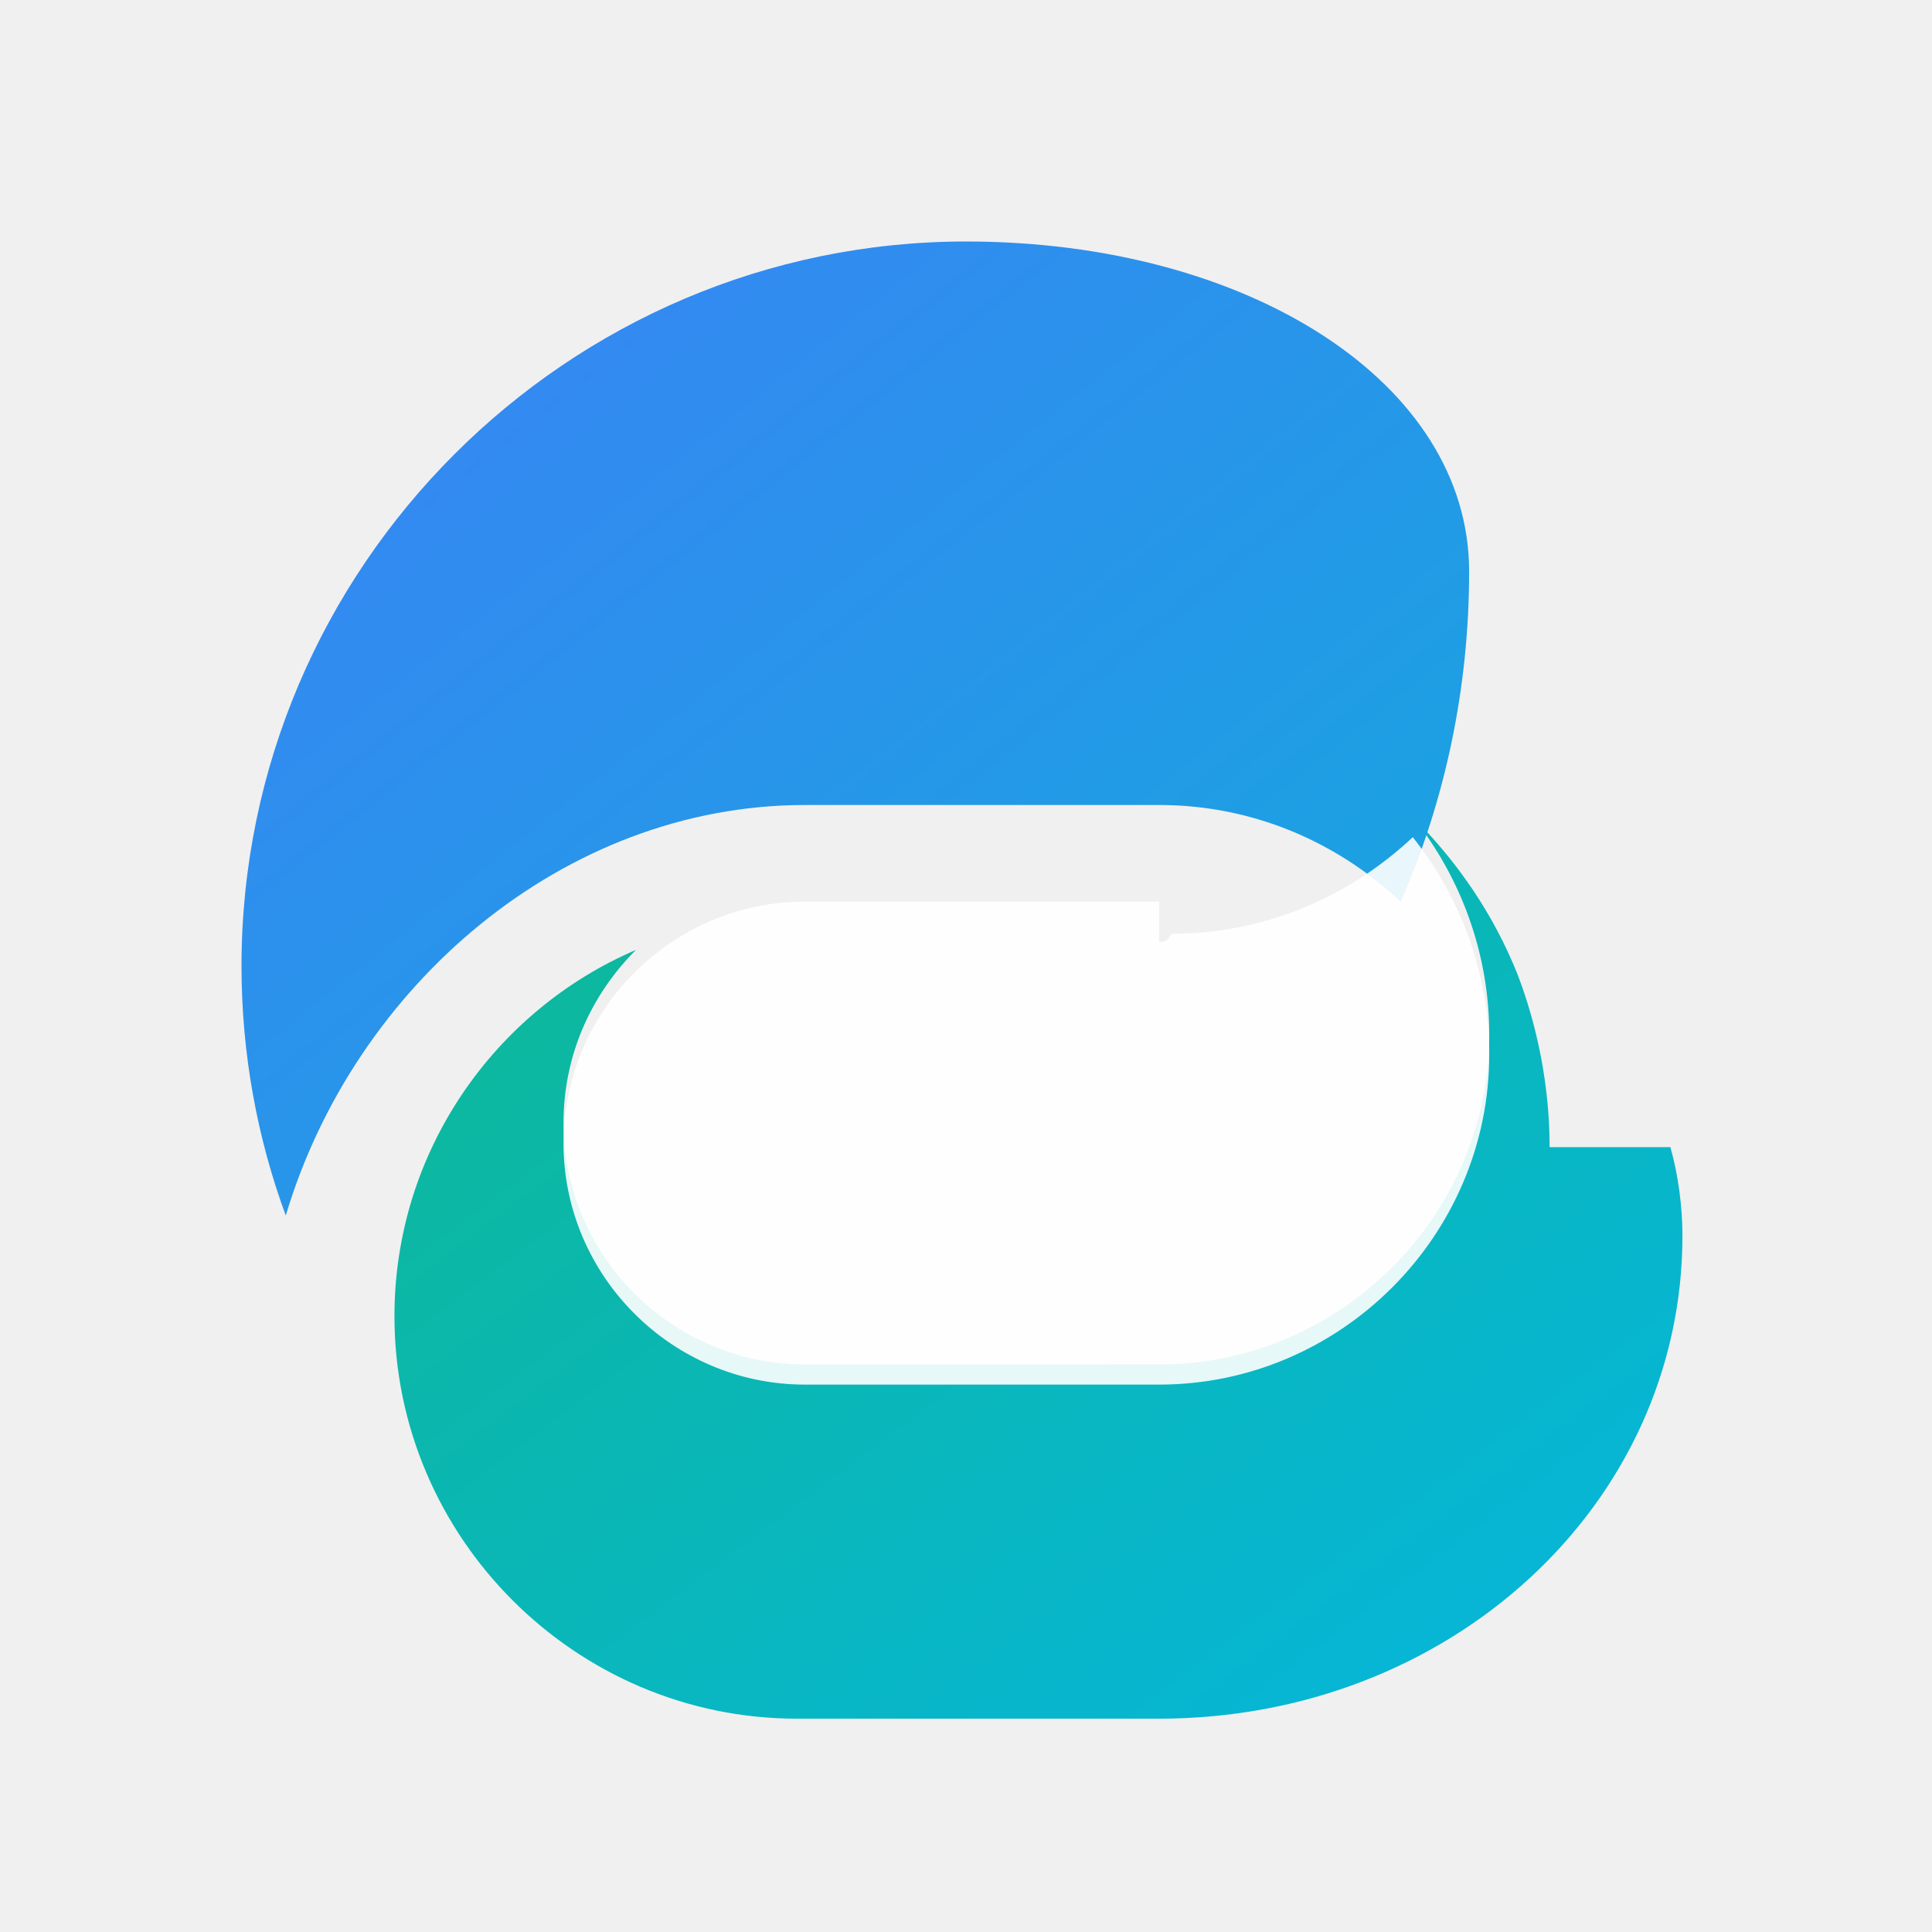
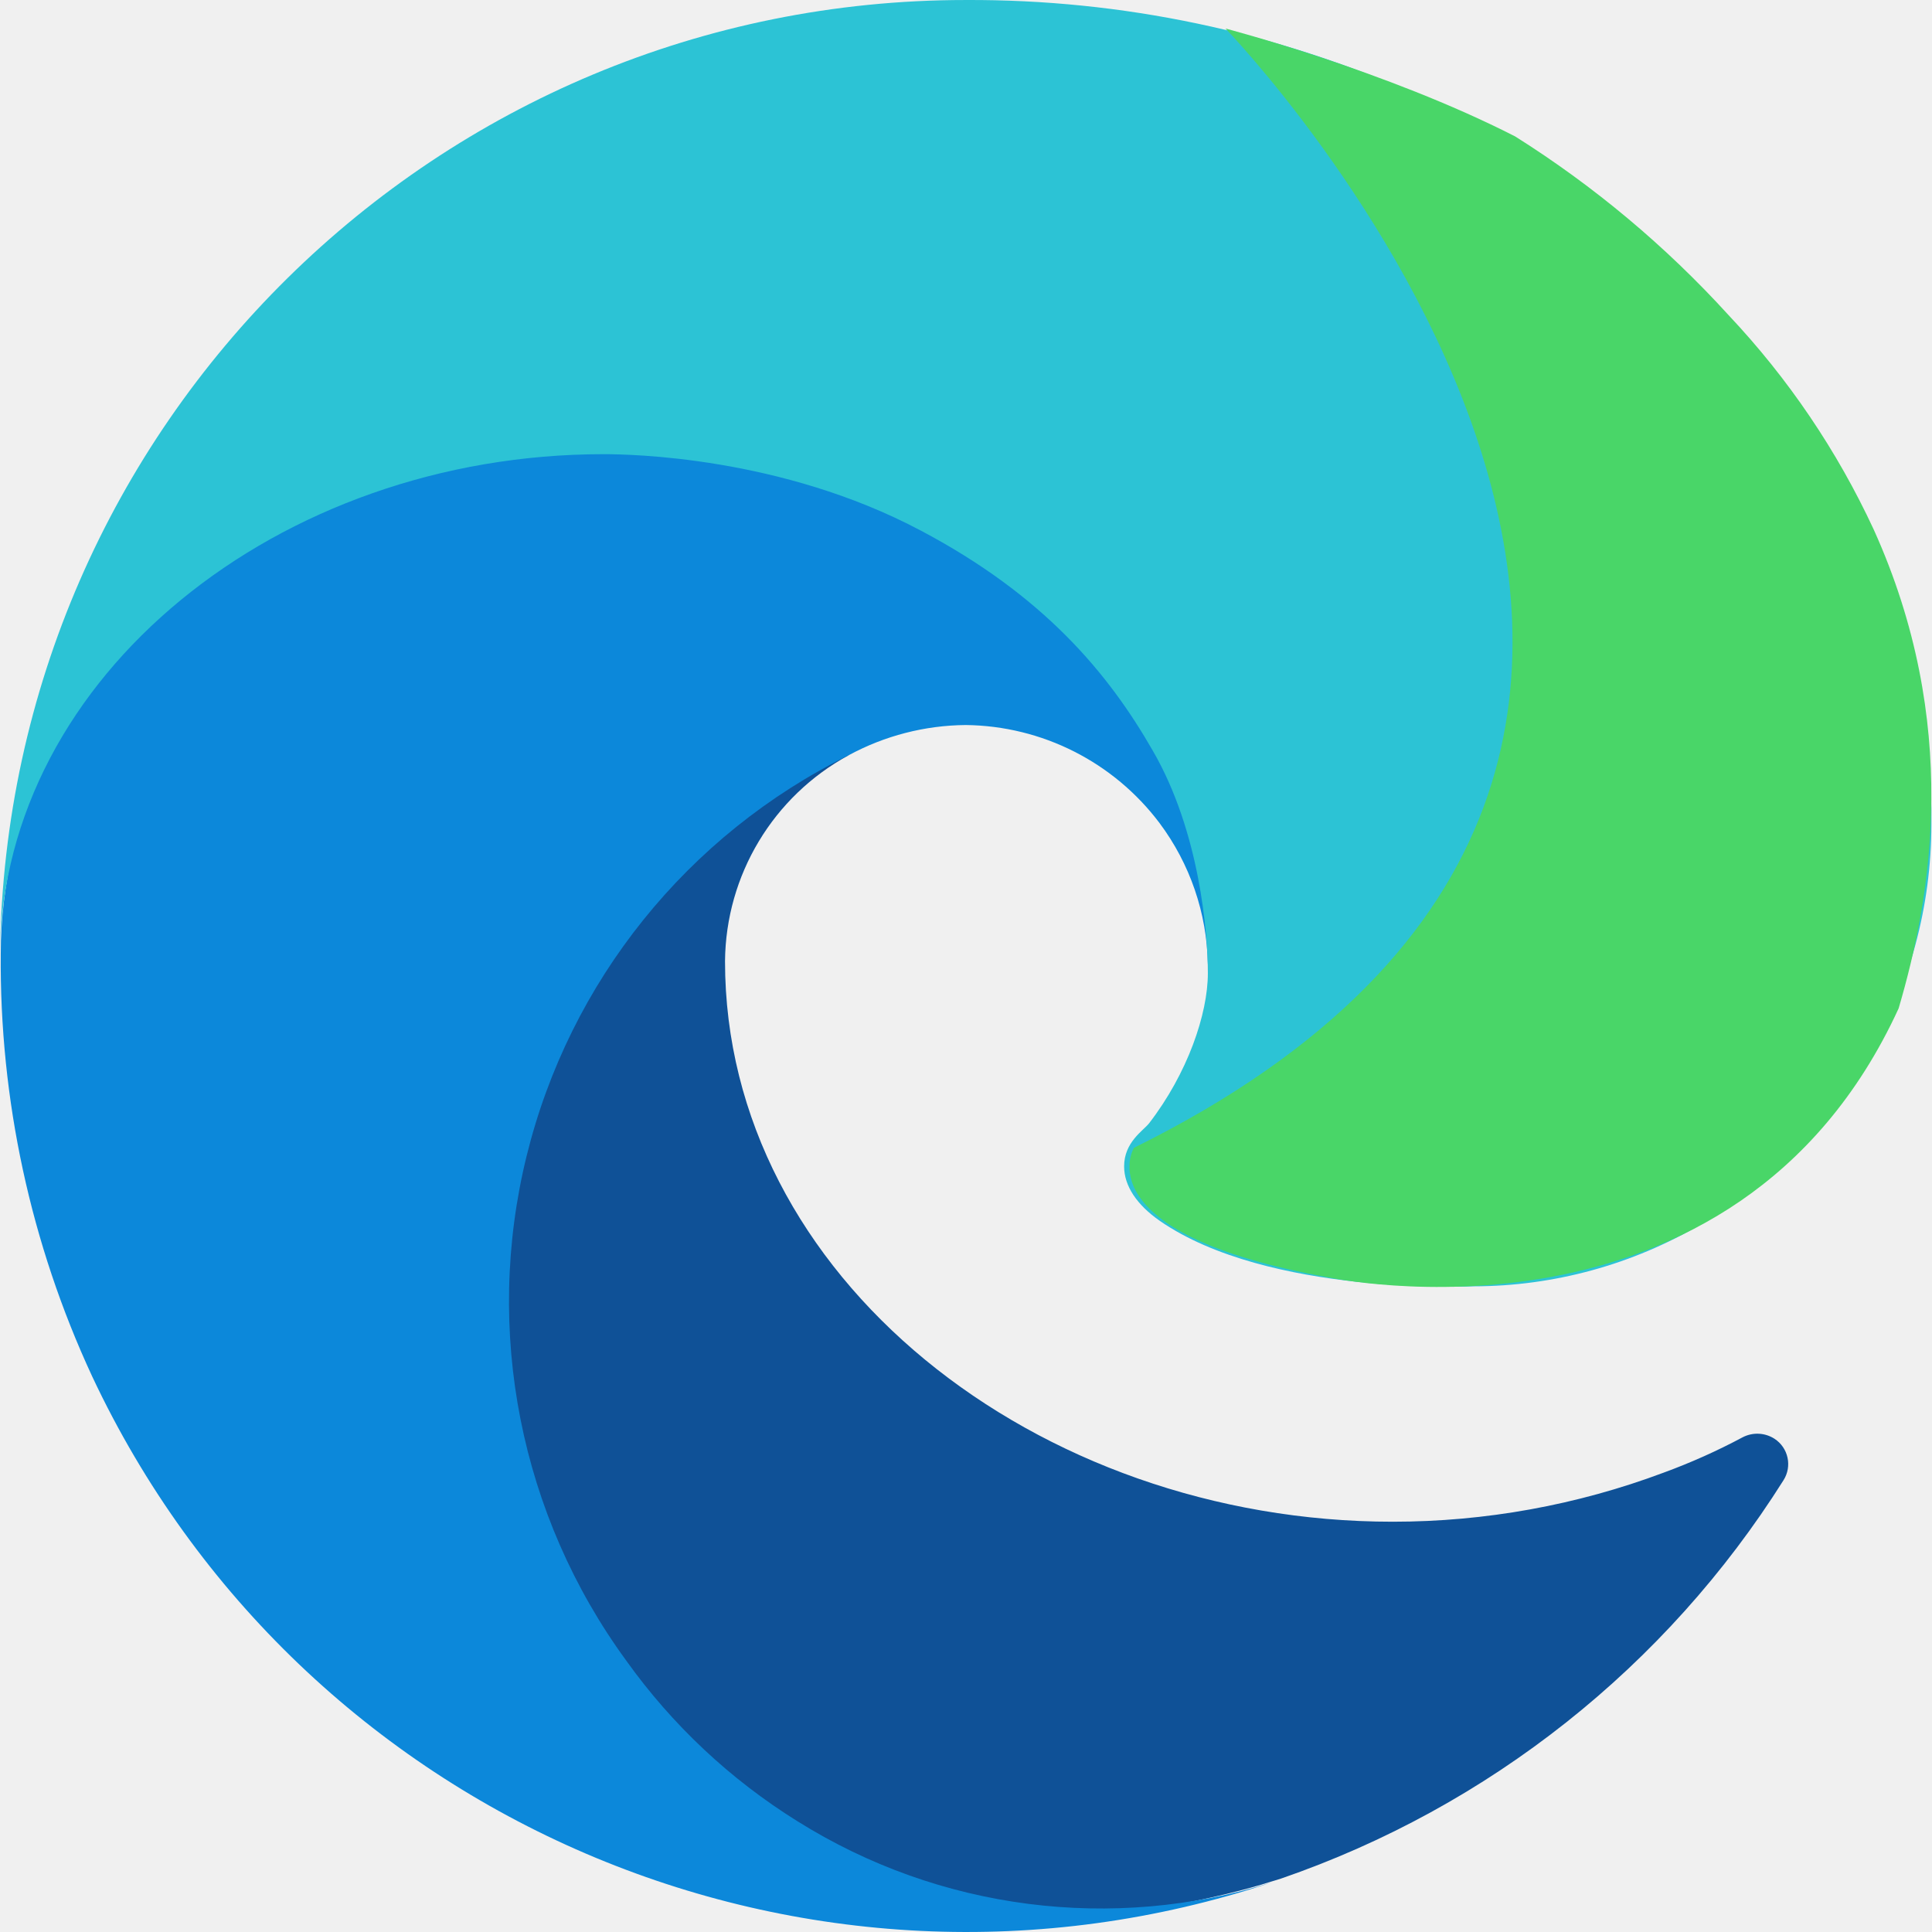
- <svg xmlns="http://www.w3.org/2000/svg" viewBox="0 0 48 48" fill="none">
-   <defs>
-     <linearGradient id="edgeGrad1" x1="8" y1="4" x2="40" y2="44" gradientUnits="userSpaceOnUse">
-       <stop stop-color="#3B82F6" />
-       <stop offset="1" stop-color="#06B6D4" />
-     </linearGradient>
-     <linearGradient id="edgeGrad2" x1="12" y1="8" x2="36" y2="40" gradientUnits="userSpaceOnUse">
-       <stop stop-color="#10B981" />
-       <stop offset="1" stop-color="#06B6D4" />
-     </linearGradient>
-   </defs>
-   <path d="M38.5 28.5c0-1.5-.3-3-.8-4.3-.6-1.5-1.5-2.8-2.6-3.9 1.2 1.5 1.9 3.4 1.9 5.4 0 4.5-3.7 8.2-8.2 8.2H20c-3.3 0-6-2.7-6-6 0-1.7.7-3.2 1.8-4.3-3.5 1.5-6 5-6 9.1 0 5.5 4.5 10 10 10h9c7.2 0 13-5.3 13-12 0-.7-.1-1.5-.3-2.2z" fill="url(#edgeGrad2)" />
-   <path d="M24 6C14.1 6 6 14.1 6 24c0 2.2.4 4.3 1.1 6.2C8.8 24.5 14 20 20 20h8.8c2.3 0 4.4.9 6 2.4 1.1-2.5 1.7-5.3 1.7-8.2C36.5 9.5 31 6 24 6z" fill="url(#edgeGrad1)" />
-   <path d="M28.8 22.4H20c-3.3 0-6 2.7-6 6s2.7 6 6 6h8.8c4.5 0 8.2-3.7 8.2-8.2 0-2-.7-3.9-1.9-5.4-1.6 1.5-3.7 2.4-6 2.4-.1.2-.2.2-.3.2z" fill="#fff" fill-opacity=".9" />
+ <svg xmlns="http://www.w3.org/2000/svg" t="1781530737898" class="icon" viewBox="0 0 1024 1024" version="1.1" p-id="1869" width="200" height="200">
+   <path d="M923.699 761.758a328.213 328.213 0 0 1-41.986 18.794 408.907 408.907 0 0 1-143.553 25.992c-189.138 0-353.885-129.958-353.885-297.103a125.479 125.479 0 0 1 65.579-109.164c-171.144 7.198-215.13 185.54-215.13 289.905 0 295.504 272.311 325.494 331.092 325.494 31.59 0 79.174-9.197 107.965-18.394l5.198-1.599a511.833 511.833 0 0 0 266.313-211.131 15.995 15.995 0 0 0-4.798-21.993 16.835 16.835 0 0 0-16.795-0.8z" fill="#0F5197" p-id="1870" />
+   <path d="M422.662 965.292A317.816 317.816 0 0 1 331.892 880.12a322.735 322.735 0 0 1 117.962-479.844 132.477 132.477 0 0 1 61.98-15.995 130.318 130.318 0 0 1 102.766 51.983 128.798 128.798 0 0 1 25.592 74.776c0-0.8 97.968-318.296-319.896-318.296-175.543 0-319.896 166.746-319.896 312.698a521.51 521.51 0 0 0 48.384 223.927 512.113 512.113 0 0 0 625.396 268.313 303.021 303.021 0 0 1-251.518-32.389z" fill="#0C88DA" p-id="1871" />
+   <path d="M609.001 595.413c-3.199 3.999-13.196 9.997-13.196 22.793 0 10.397 6.798 20.393 18.794 28.791 57.581 39.987 165.946 34.789 166.346 34.789a238.922 238.922 0 0 0 121.16-33.189 245.12 245.12 0 0 0 121.56-211.531c1.2-89.571-31.99-149.151-45.185-175.543a440.496 440.496 0 0 0-83.733-113.843 493.639 493.639 0 0 0-142.673-97.088A582.53 582.53 0 0 0 511.833 0.007 511.833 511.833 0 0 0 0 504.642c1.999-145.952 147.152-263.914 319.896-263.914 13.995 0 93.969 1.2 167.945 40.387 65.179 34.389 99.568 75.575 123.16 116.762 24.792 42.786 29.19 96.369 29.19 117.962s-10.796 53.183-31.19 79.574z" fill="#2CC3D5" p-id="1872" />
+   <path d="M649.548 15.122s372.639 385.154-48.544 593.247c0 0-27.231 45.225 102.846 68.618 0 0 215.49 46.825 302.461-142.514 17.514-59.381 33.109-151.391-13.196-253.797a427.861 427.861 0 0 0-76.975-113.683 546.382 546.382 0 0 0-113.083-94.689c-68.458-34.989-153.51-57.181-153.51-57.181z" fill="#49D668" p-id="1873" />
</svg>
